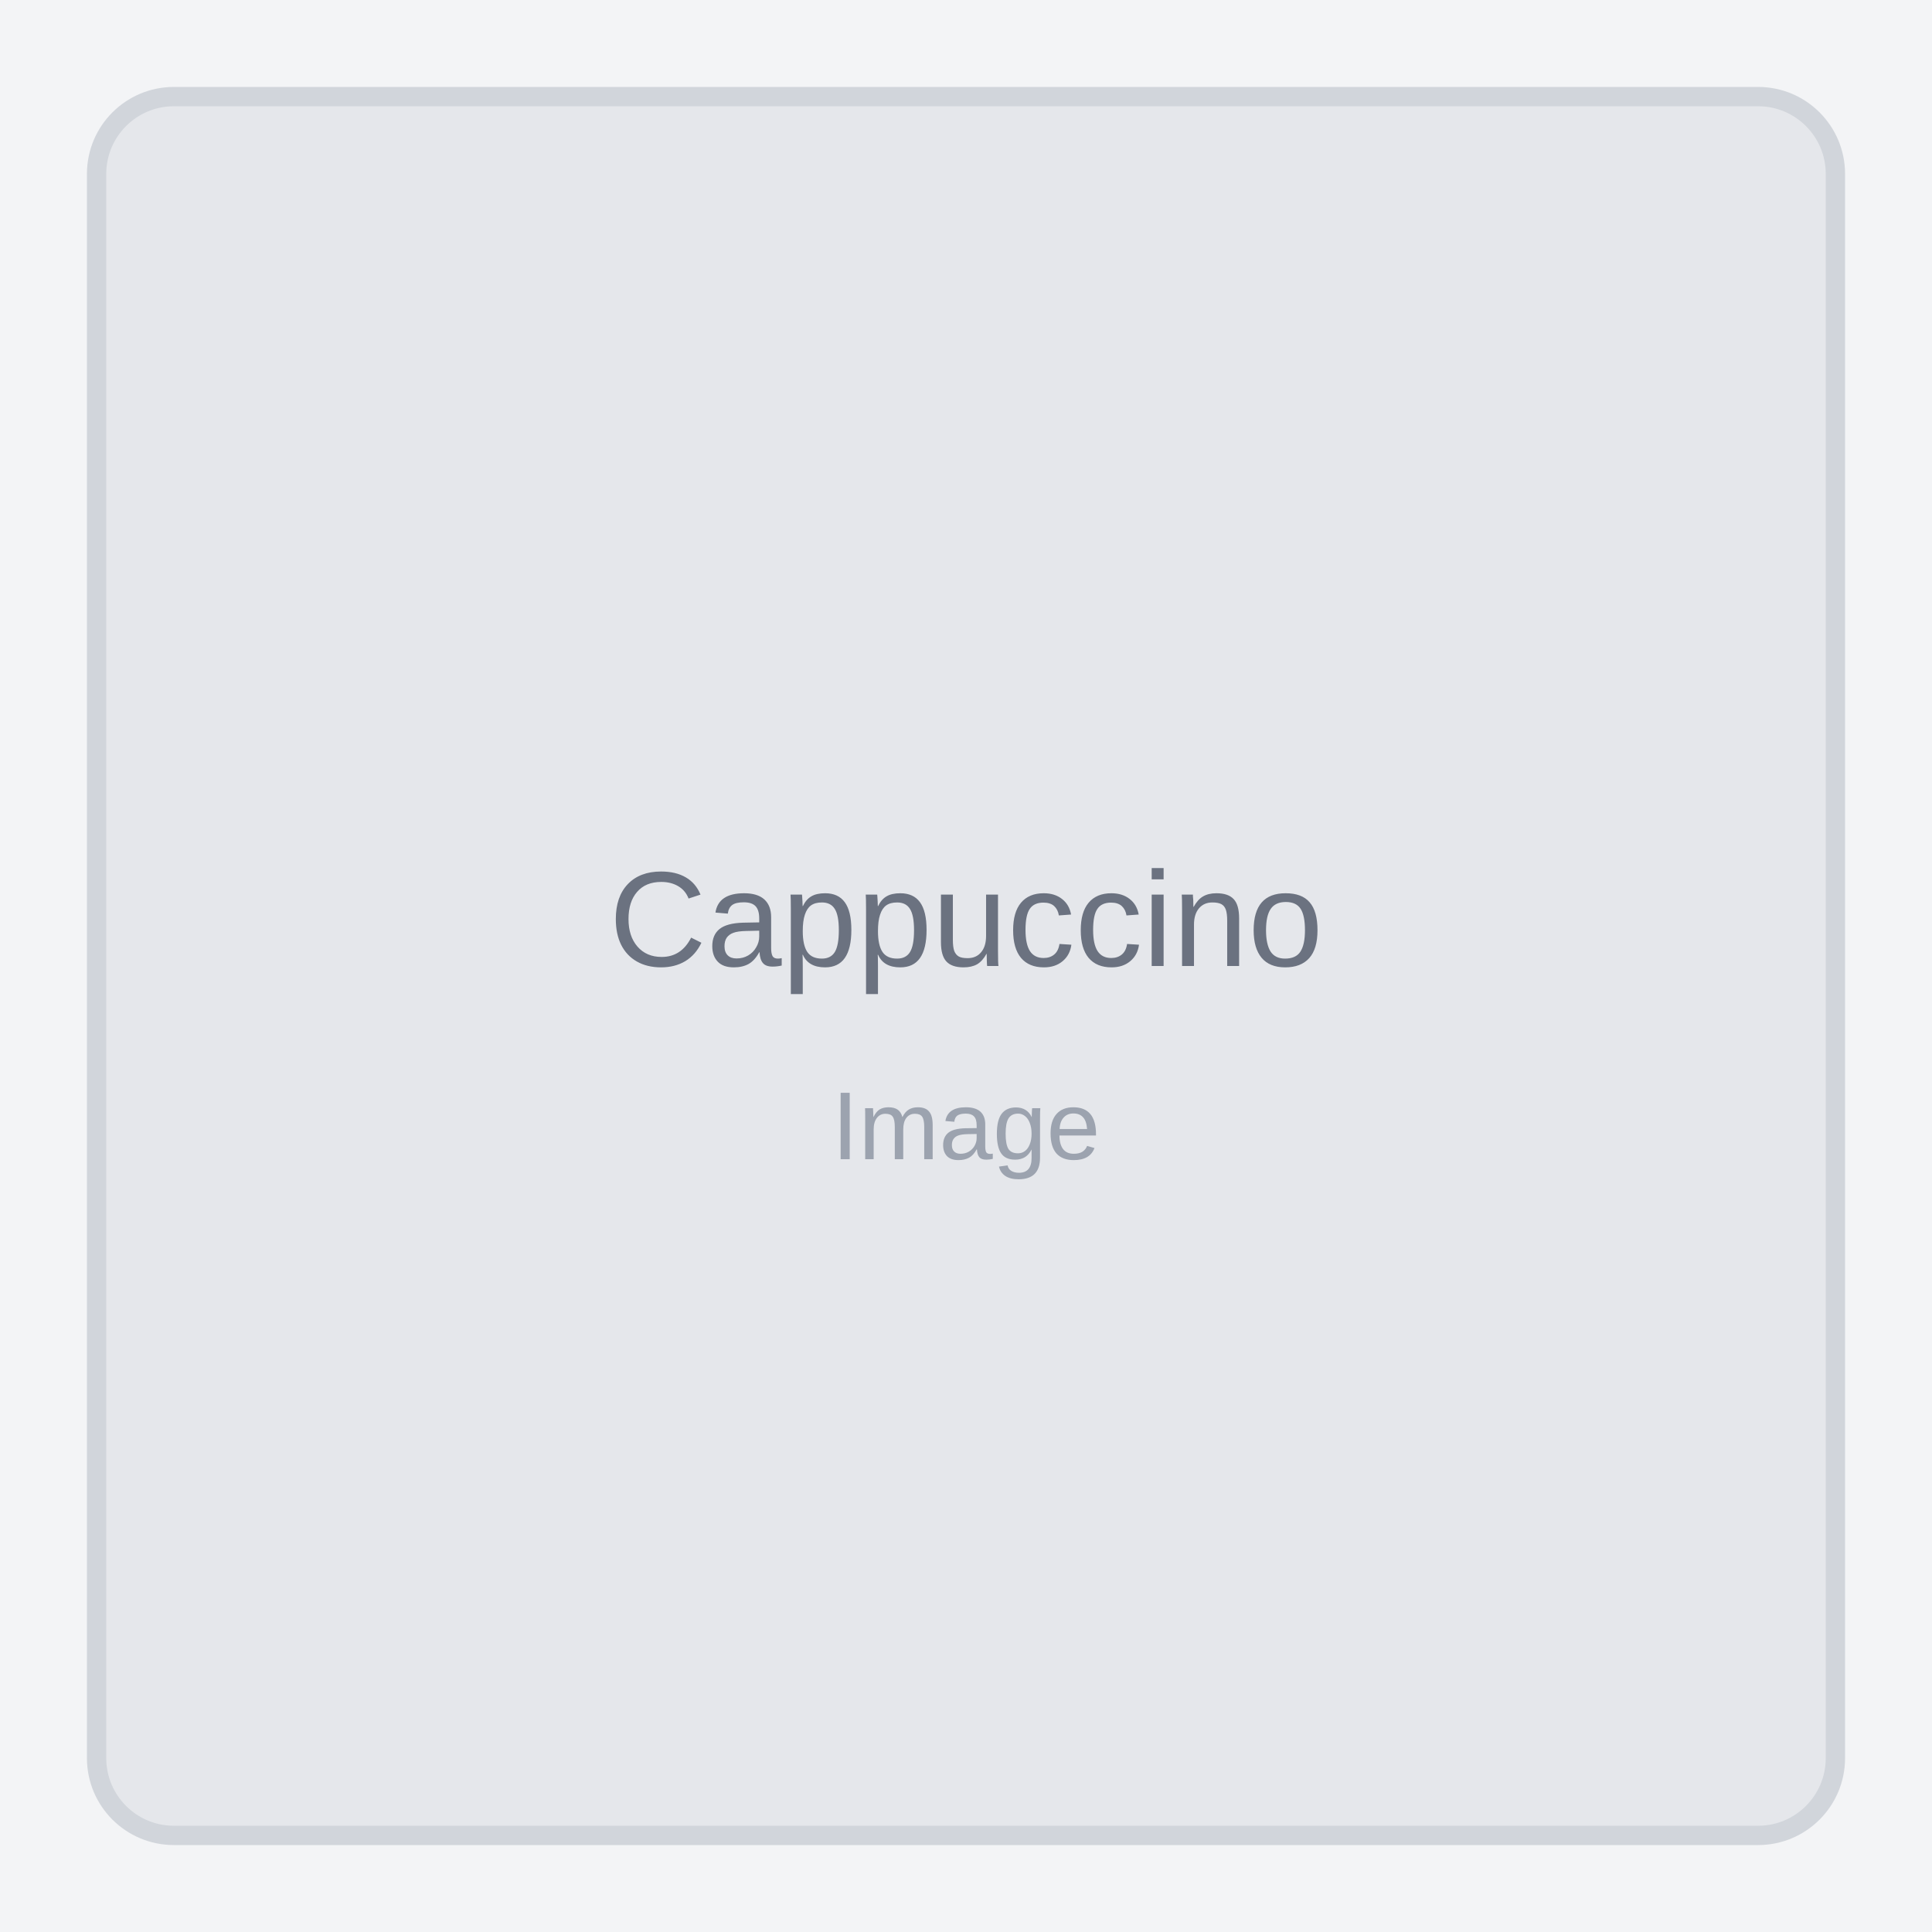
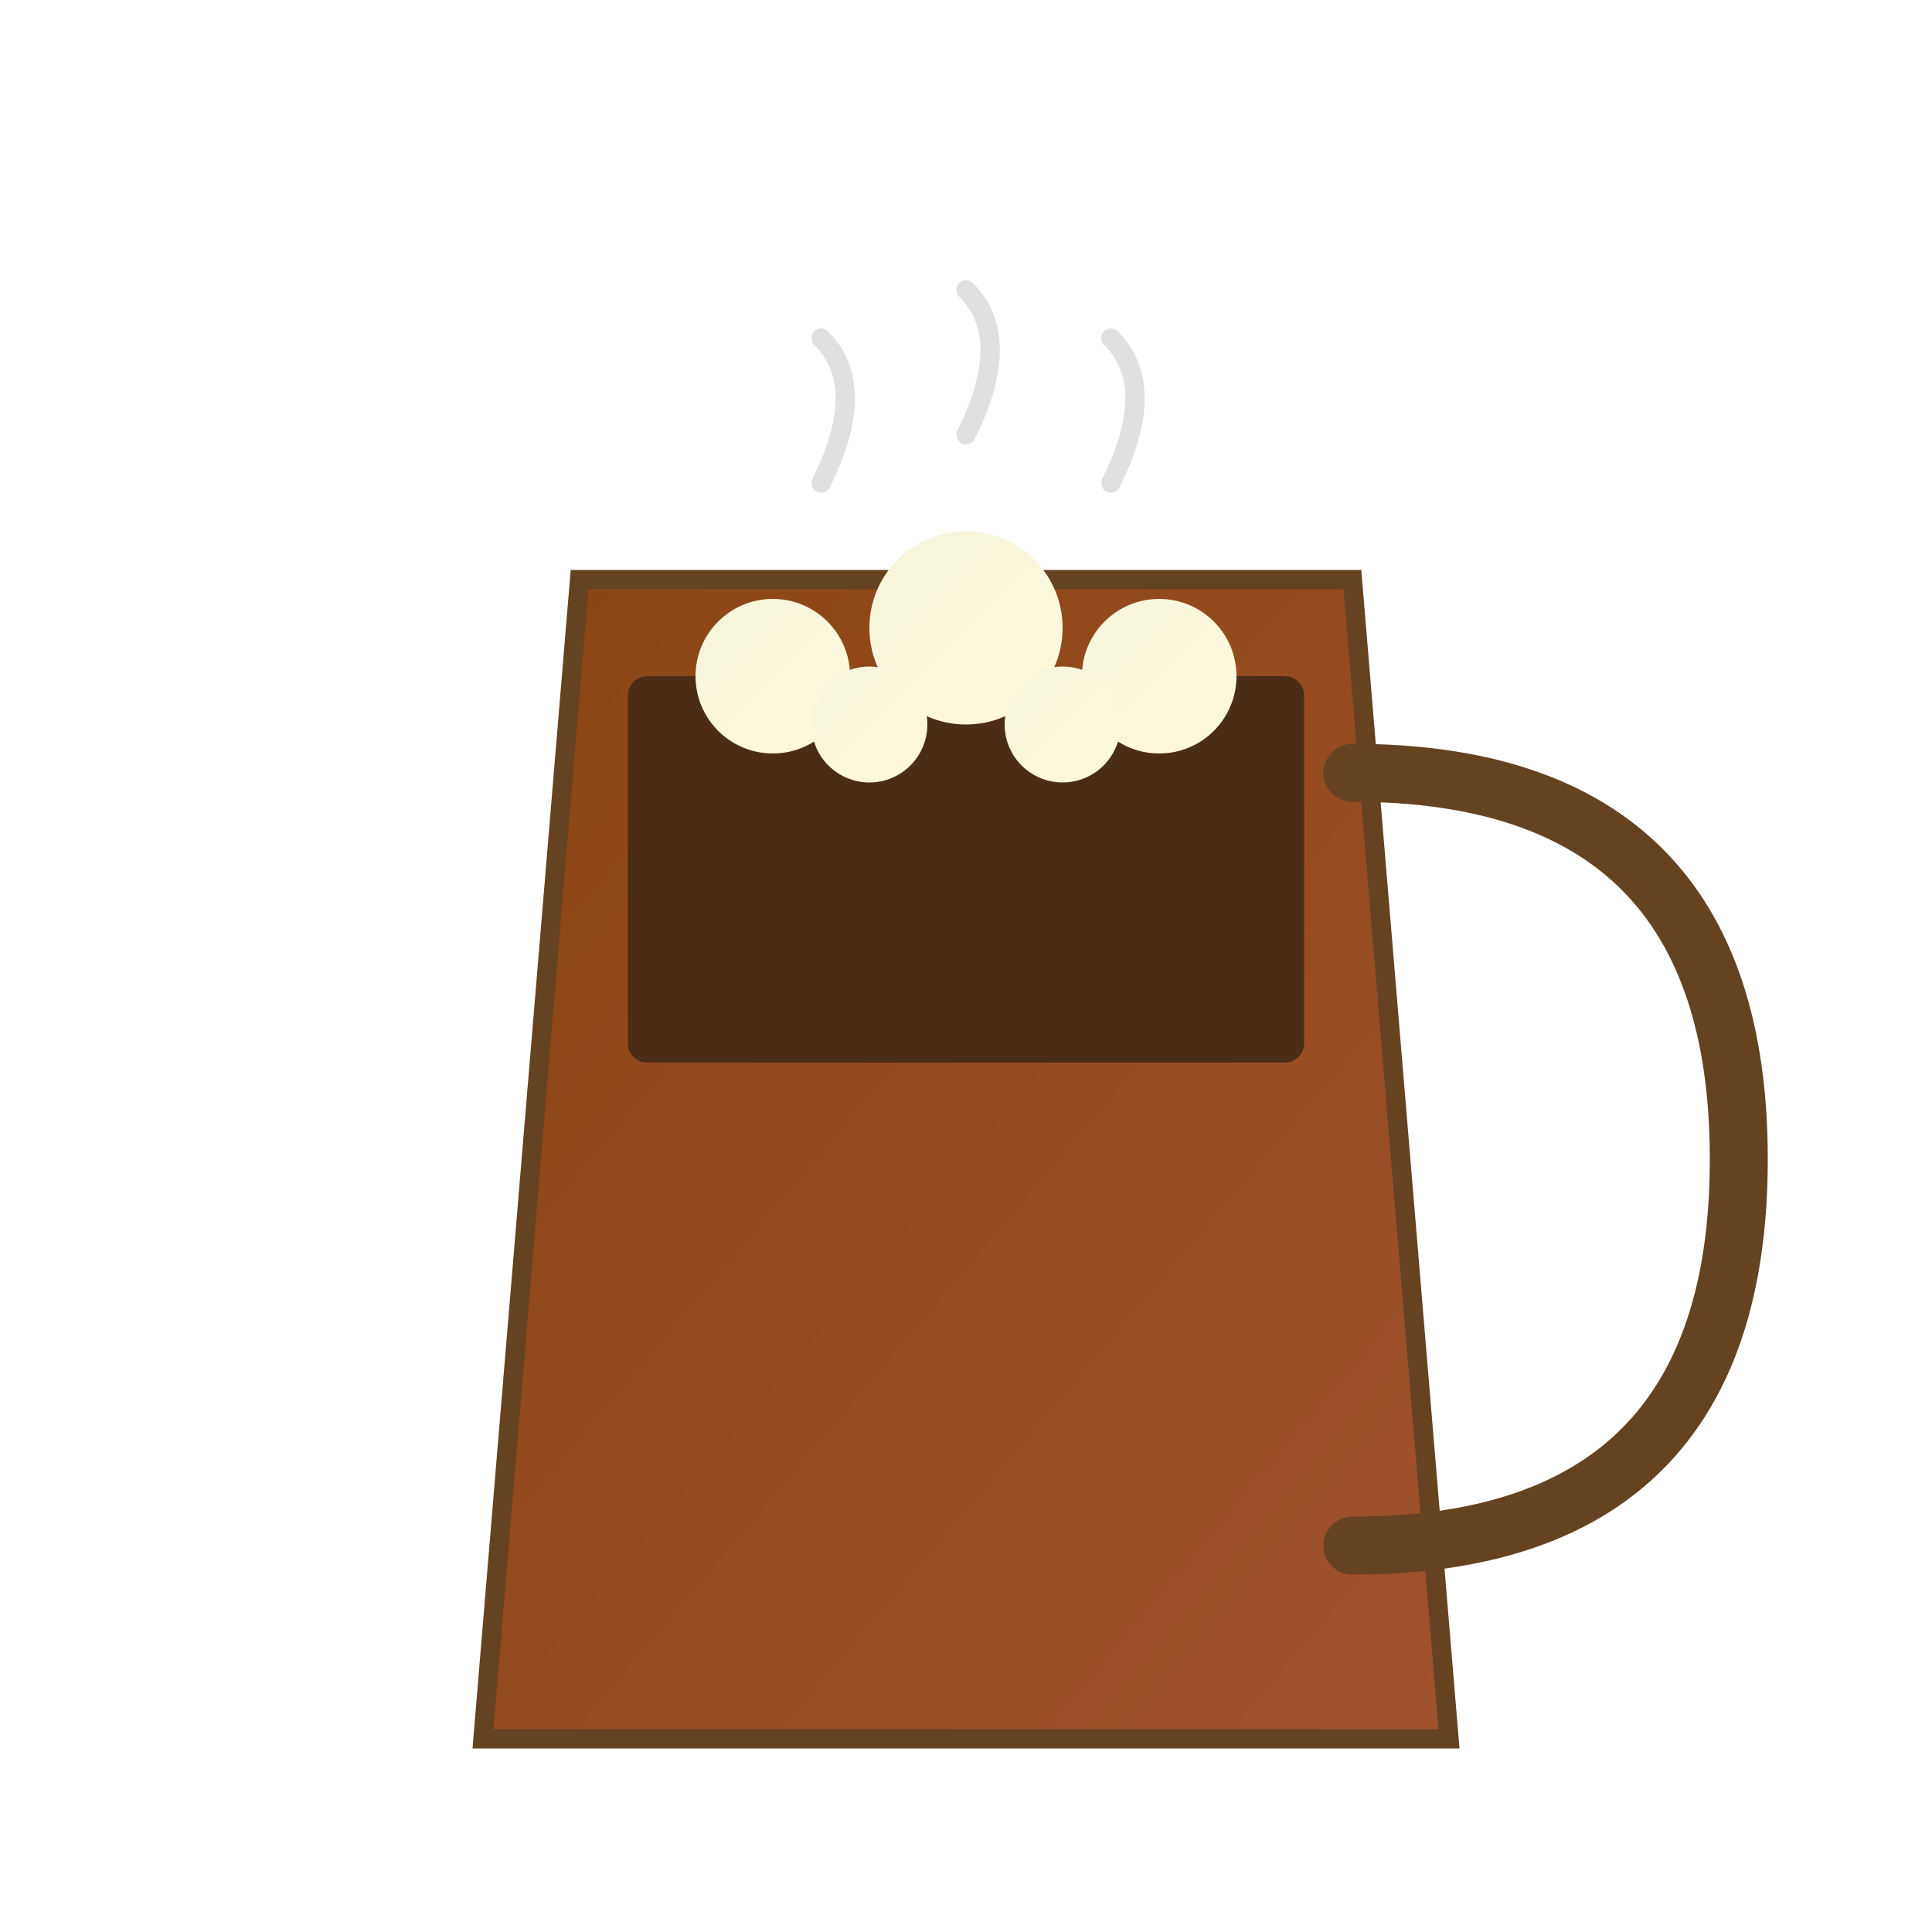
<svg xmlns="http://www.w3.org/2000/svg" width="200" height="200">
-   <rect width="200" height="200" fill="#f3f4f6" />
-   <rect x="10" y="10" width="180" height="180" fill="#e5e7eb" stroke="#d1d5db" stroke-width="2" rx="8" />
-   <text x="100" y="100" text-anchor="middle" font-family="Arial, sans-serif" font-size="14" fill="#6b7280">
-     Cappuccino
-   </text>
-   <text x="100" y="120" text-anchor="middle" font-family="Arial, sans-serif" font-size="10" fill="#9ca3af">
-     Image
-   </text>
+   <defs>
+     <linearGradient id="cupGradient" x1="0%" y1="0%" x2="100%" y2="100%">
+       <stop offset="0%" style="stop-color:#8B4513;stop-opacity:1" />
+       <stop offset="100%" style="stop-color:#A0522D;stop-opacity:1" />
+     </linearGradient>
+     <linearGradient id="foamGradient" x1="0%" y1="0%" x2="100%" y2="100%">
+       <stop offset="0%" style="stop-color:#F5F5DC;stop-opacity:1" />
+       <stop offset="100%" style="stop-color:#FFF8DC;stop-opacity:1" />
+     </linearGradient>
+   </defs>
+   <path d="M60 60 L140 60 L150 180 L50 180 Z" fill="url(#cupGradient)" stroke="#654321" stroke-width="2" />
+   <path d="M140 80 Q180 80 180 120 Q180 160 140 160" fill="none" stroke="#654321" stroke-width="6" stroke-linecap="round" />
+   <rect x="65" y="70" width="70" height="40" fill="#4A2C17" rx="2" />
+   <circle cx="80" cy="70" r="8" fill="url(#foamGradient)" />
+   <circle cx="100" cy="65" r="10" fill="url(#foamGradient)" />
+   <circle cx="120" cy="70" r="8" fill="url(#foamGradient)" />
+   <circle cx="90" cy="75" r="6" fill="url(#foamGradient)" />
+   <circle cx="110" cy="75" r="6" fill="url(#foamGradient)" />
+   <path d="M85 50 Q90 40 85 35" fill="none" stroke="#E0E0E0" stroke-width="2" stroke-linecap="round" />
+   <path d="M100 45 Q105 35 100 30" fill="none" stroke="#E0E0E0" stroke-width="2" stroke-linecap="round" />
+   <path d="M115 50 Q120 40 115 35" fill="none" stroke="#E0E0E0" stroke-width="2" stroke-linecap="round" />
</svg>
